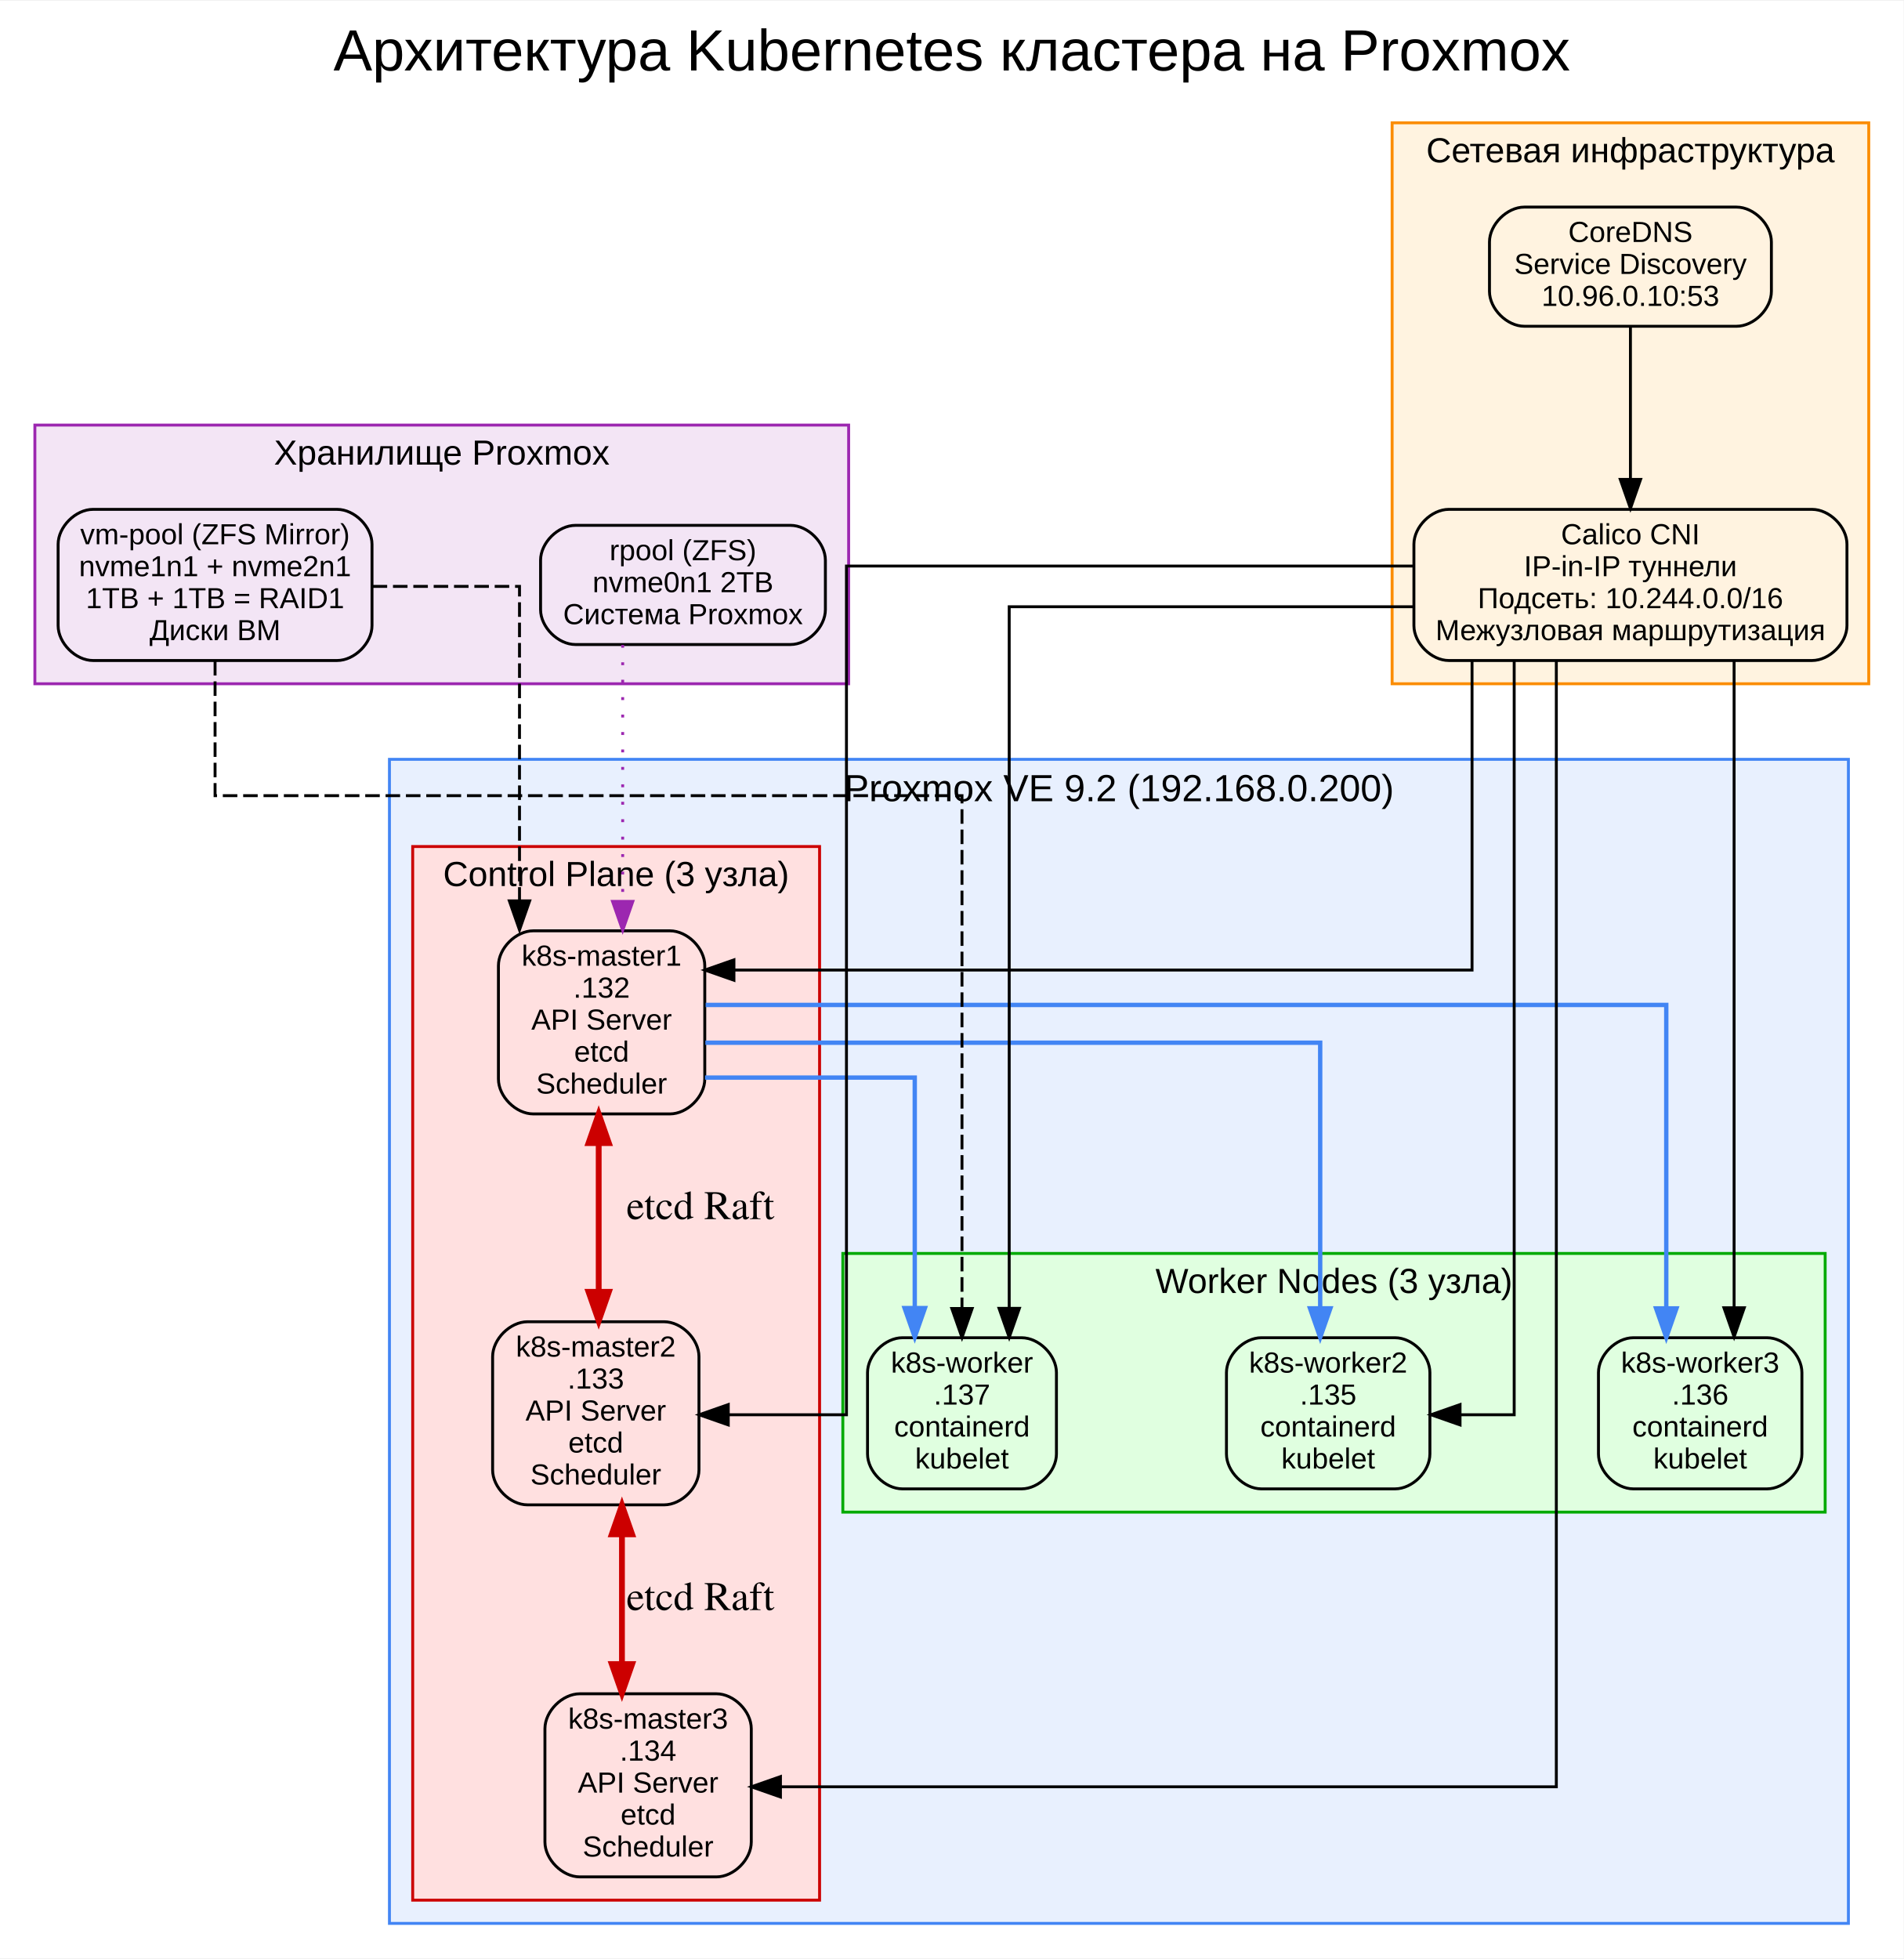
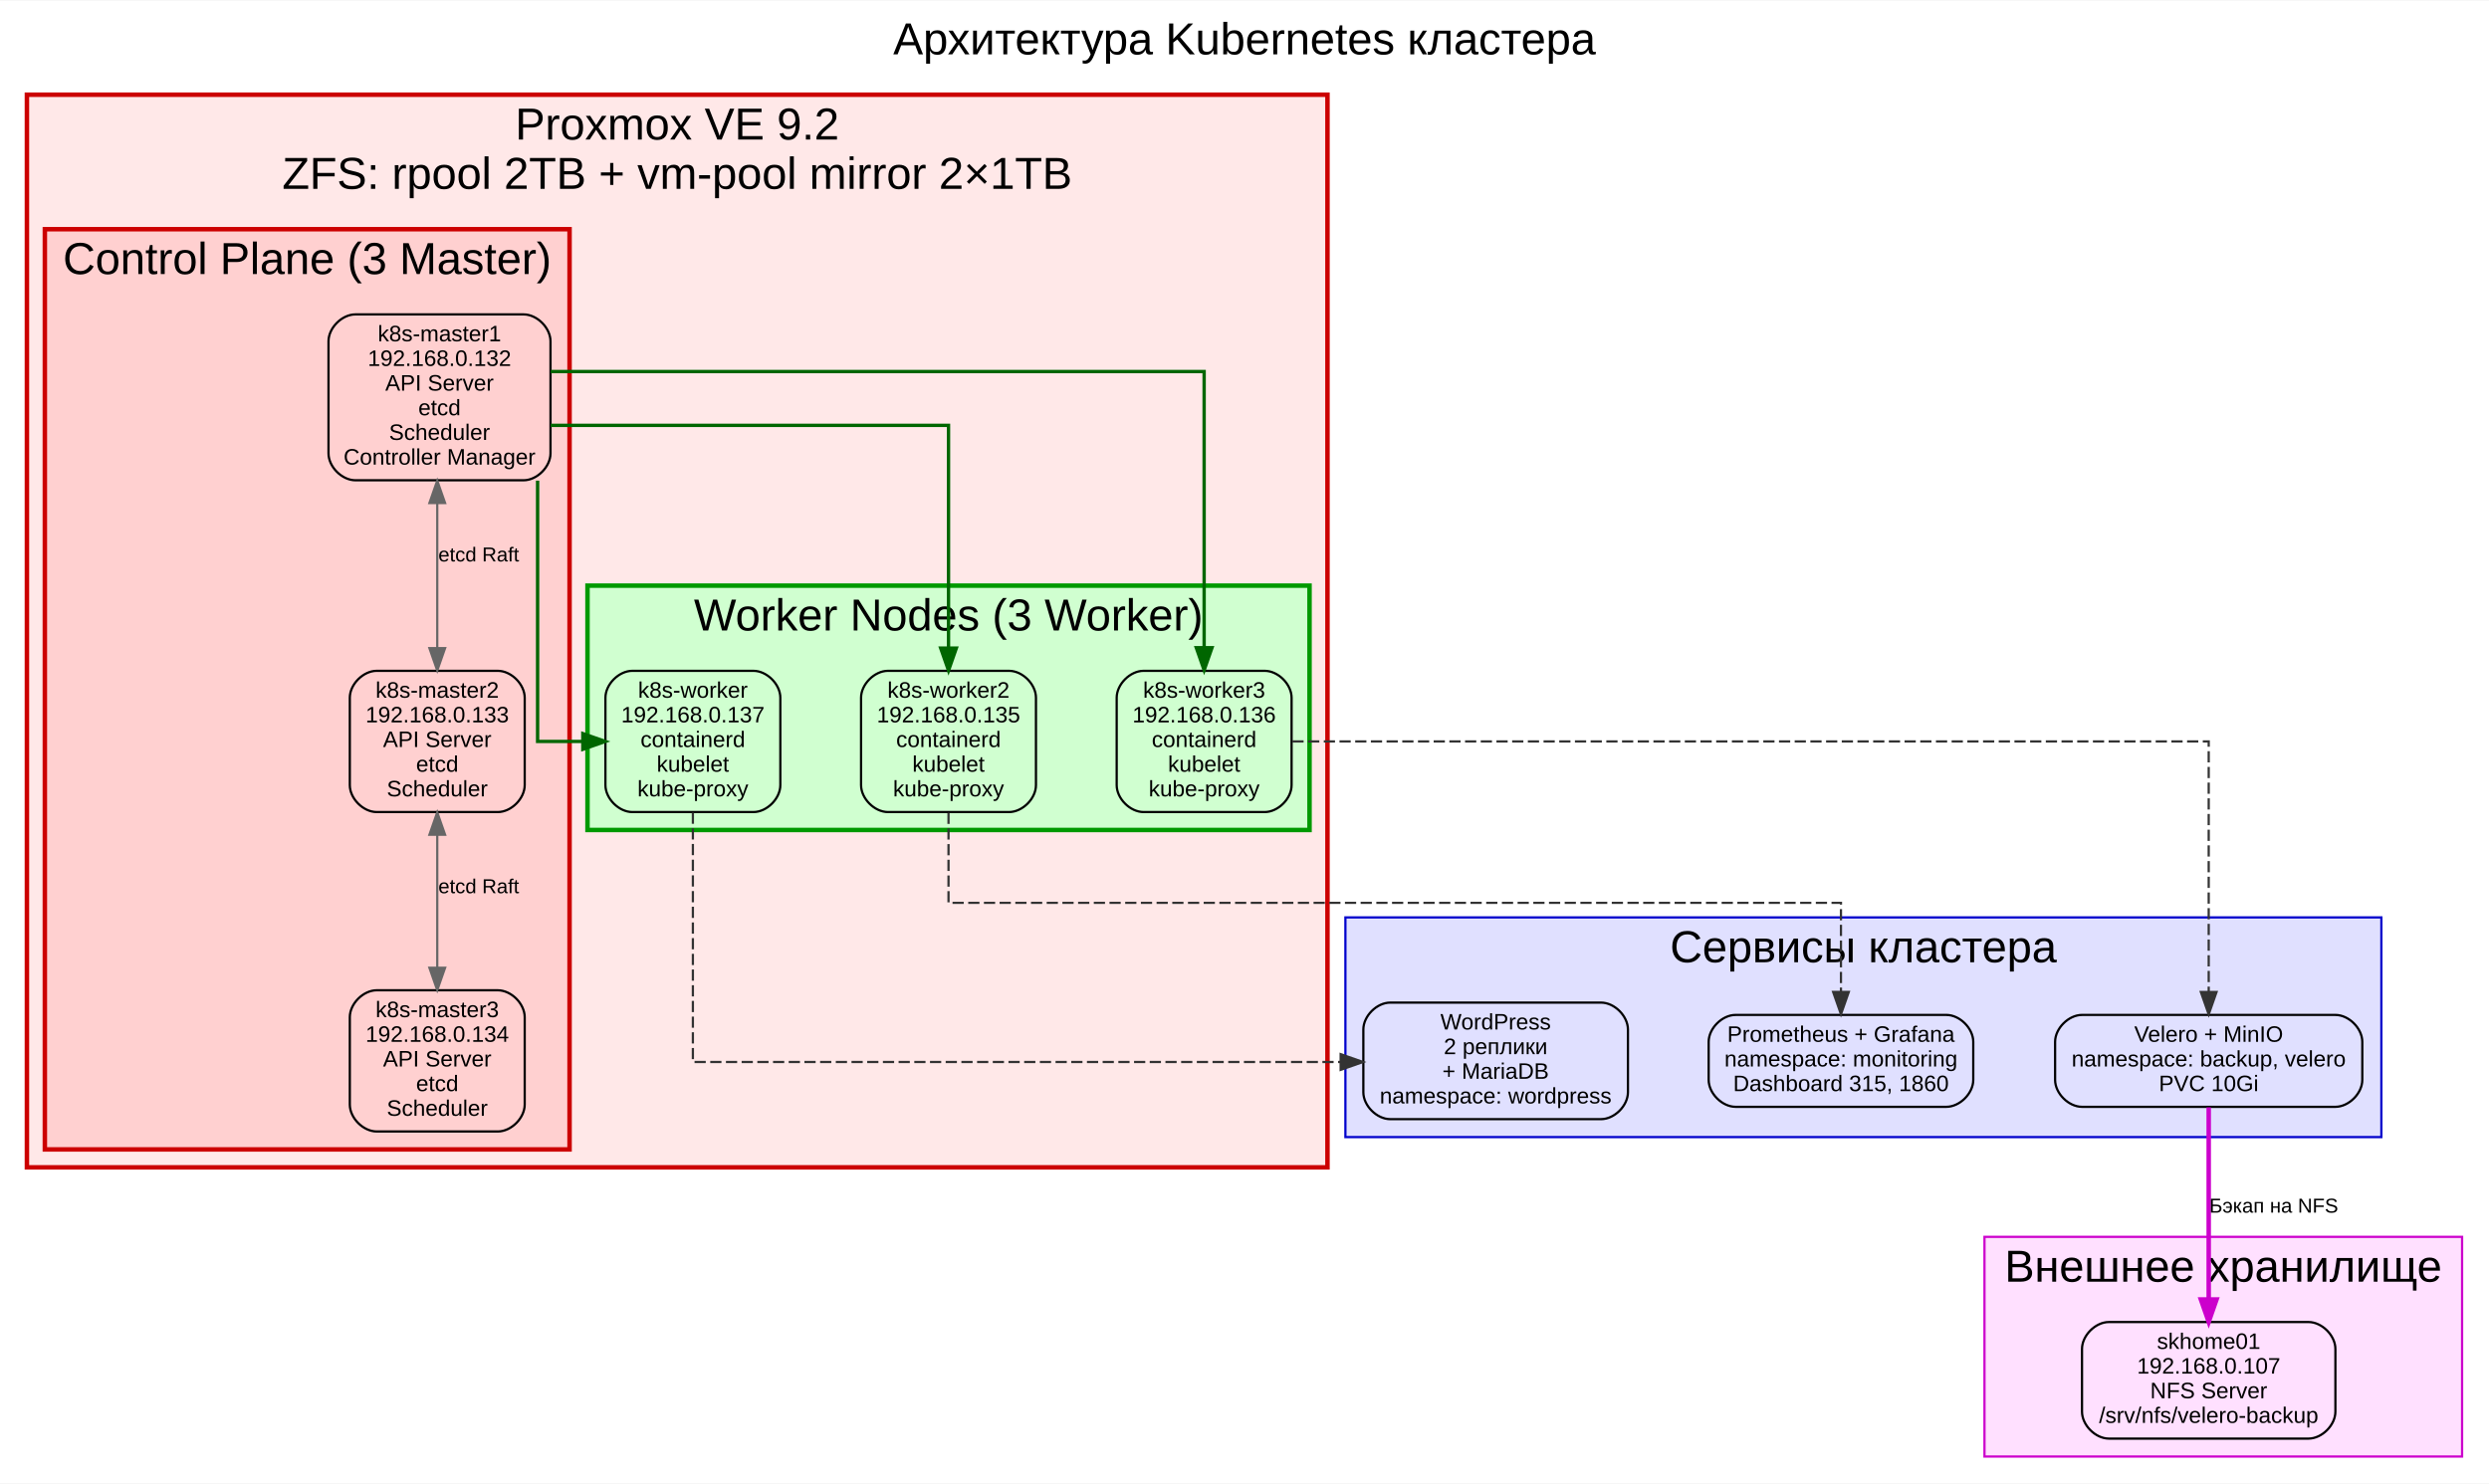
- <svg xmlns="http://www.w3.org/2000/svg" width="655pt" height="674pt" viewBox="0.00 0.00 655.00 673.50">
-   <g id="graph0" class="graph" transform="scale(1 1) rotate(0) translate(4 669.5)">
-     <polygon fill="white" stroke="transparent" points="-4,4 -4,-669.5 651,-669.5 651,4 -4,4" />
-     <text text-anchor="middle" x="323.5" y="-645.5" font-family="Arial" font-size="20.00">Архитектура Kubernetes кластера на Proxmox</text>
+ <svg xmlns="http://www.w3.org/2000/svg" width="1110pt" height="662pt" viewBox="0.00 0.00 1110.00 661.50">
+   <g id="graph0" class="graph" transform="scale(1 1) rotate(0) translate(4 657.5)">
+     <polygon fill="white" stroke="transparent" points="-4,4 -4,-657.5 1106,-657.5 1106,4 -4,4" />
+     <text text-anchor="middle" x="551" y="-633.5" font-family="Arial" font-size="20.00">Архитектура Kubernetes кластера</text>
    <g id="clust1" class="cluster">
-       <polygon fill="#e8f0fe" stroke="#4285f4" points="130,-8 130,-408.5 632,-408.5 632,-8 130,-8" />
-       <text text-anchor="middle" x="381" y="-394.1" font-family="Arial" font-size="13.00">Proxmox VE 9.2 (192.168.0.200)</text>
+       <polygon fill="#ffe8e8" stroke="#cc0000" stroke-width="2" points="8,-137 8,-615.5 588,-615.5 588,-137 8,-137" />
+       <text text-anchor="middle" x="298" y="-595.5" font-family="Arial" font-size="20.00">Proxmox VE 9.2</text>
+       <text text-anchor="middle" x="298" y="-573.5" font-family="Arial" font-size="20.00">ZFS: rpool 2TB + vm-pool mirror 2×1TB</text>
    </g>
    <g id="clust2" class="cluster">
-       <polygon fill="#ffe0e0" stroke="#cc0000" points="138,-16 138,-378.5 278,-378.5 278,-16 138,-16" />
-       <text text-anchor="middle" x="208" y="-364.9" font-family="Arial" font-size="12.00">Control Plane (3 узла)</text>
+       <polygon fill="#ffd0d0" stroke="#cc0000" stroke-width="2" points="16,-145 16,-555.5 250,-555.5 250,-145 16,-145" />
+       <text text-anchor="middle" x="133" y="-535.5" font-family="Arial" font-size="20.00">Control Plane (3 Master)</text>
    </g>
    <g id="clust3" class="cluster">
-       <polygon fill="#e0ffe0" stroke="#00aa00" points="286,-149.5 286,-238.5 624,-238.5 624,-149.5 286,-149.5" />
-       <text text-anchor="middle" x="455" y="-224.9" font-family="Arial" font-size="12.00">Worker Nodes (3 узла)</text>
+       <polygon fill="#d0ffd0" stroke="#009900" stroke-width="2" points="258,-287.5 258,-396.5 580,-396.5 580,-287.5 258,-287.5" />
+       <text text-anchor="middle" x="419" y="-376.5" font-family="Arial" font-size="20.00">Worker Nodes (3 Worker)</text>
    </g>
    <g id="clust4" class="cluster">
-       <polygon fill="#fff3e0" stroke="#fb8c00" points="475,-434.5 475,-627.5 639,-627.5 639,-434.5 475,-434.5" />
-       <text text-anchor="middle" x="557" y="-613.9" font-family="Arial" font-size="12.00">Сетевая инфраструктура</text>
+       <polygon fill="#e0e0ff" stroke="#0000cc" points="596,-150.5 596,-248.5 1058,-248.5 1058,-150.5 596,-150.5" />
+       <text text-anchor="middle" x="827" y="-228.5" font-family="Arial" font-size="20.00">Сервисы кластера</text>
    </g>
    <g id="clust5" class="cluster">
-       <polygon fill="#f3e5f5" stroke="#9c27b0" points="8,-434.5 8,-523.5 288,-523.5 288,-434.5 8,-434.5" />
-       <text text-anchor="middle" x="148" y="-509.9" font-family="Arial" font-size="12.00">Хранилище Proxmox</text>
+       <polygon fill="#ffe0ff" stroke="#cc00cc" points="881,-8 881,-106 1094,-106 1094,-8 881,-8" />
+       <text text-anchor="middle" x="987.5" y="-86" font-family="Arial" font-size="20.00">Внешнее хранилище</text>
    </g>
    <g id="node1" class="node">
-       <path fill="none" stroke="black" d="M226.5,-349.5C226.5,-349.5 179.5,-349.5 179.5,-349.5 173.5,-349.5 167.5,-343.5 167.5,-337.5 167.5,-337.5 167.5,-298.5 167.5,-298.5 167.5,-292.5 173.5,-286.5 179.5,-286.5 179.5,-286.5 226.5,-286.5 226.5,-286.5 232.5,-286.5 238.5,-292.5 238.5,-298.5 238.5,-298.5 238.5,-337.5 238.5,-337.5 238.5,-343.5 232.5,-349.5 226.5,-349.5" />
-       <text text-anchor="middle" x="203" y="-337.5" font-family="Arial" font-size="10.00">k8s-master1</text>
-       <text text-anchor="middle" x="203" y="-326.5" font-family="Arial" font-size="10.00">.132</text>
-       <text text-anchor="middle" x="203" y="-315.5" font-family="Arial" font-size="10.00">API Server</text>
-       <text text-anchor="middle" x="203" y="-304.5" font-family="Arial" font-size="10.00">etcd</text>
-       <text text-anchor="middle" x="203" y="-293.5" font-family="Arial" font-size="10.00">Scheduler</text>
+       <path fill="none" stroke="black" d="M229.5,-517.5C229.5,-517.5 154.5,-517.5 154.5,-517.5 148.5,-517.5 142.5,-511.5 142.5,-505.5 142.5,-505.5 142.5,-455.5 142.5,-455.5 142.5,-449.5 148.5,-443.5 154.5,-443.5 154.5,-443.5 229.5,-443.5 229.5,-443.5 235.5,-443.5 241.5,-449.5 241.5,-455.5 241.5,-455.5 241.5,-505.5 241.5,-505.5 241.5,-511.5 235.5,-517.5 229.5,-517.5" />
+       <text text-anchor="middle" x="192" y="-505.5" font-family="Arial" font-size="10.00">k8s-master1</text>
+       <text text-anchor="middle" x="192" y="-494.5" font-family="Arial" font-size="10.00">192.168.0.132</text>
+       <text text-anchor="middle" x="192" y="-483.5" font-family="Arial" font-size="10.00">API Server</text>
+       <text text-anchor="middle" x="192" y="-472.5" font-family="Arial" font-size="10.00">etcd</text>
+       <text text-anchor="middle" x="192" y="-461.5" font-family="Arial" font-size="10.00">Scheduler</text>
+       <text text-anchor="middle" x="192" y="-450.5" font-family="Arial" font-size="10.00">Controller Manager</text>
    </g>
    <g id="node2" class="node">
-       <path fill="none" stroke="black" d="M224.5,-215C224.5,-215 177.5,-215 177.5,-215 171.5,-215 165.5,-209 165.5,-203 165.5,-203 165.5,-164 165.5,-164 165.5,-158 171.5,-152 177.5,-152 177.5,-152 224.5,-152 224.5,-152 230.5,-152 236.5,-158 236.5,-164 236.5,-164 236.5,-203 236.5,-203 236.5,-209 230.5,-215 224.5,-215" />
-       <text text-anchor="middle" x="201" y="-203" font-family="Arial" font-size="10.00">k8s-master2</text>
-       <text text-anchor="middle" x="201" y="-192" font-family="Arial" font-size="10.00">.133</text>
-       <text text-anchor="middle" x="201" y="-181" font-family="Arial" font-size="10.00">API Server</text>
-       <text text-anchor="middle" x="201" y="-170" font-family="Arial" font-size="10.00">etcd</text>
-       <text text-anchor="middle" x="201" y="-159" font-family="Arial" font-size="10.00">Scheduler</text>
+       <path fill="none" stroke="black" d="M218,-358.5C218,-358.5 164,-358.5 164,-358.5 158,-358.5 152,-352.5 152,-346.5 152,-346.5 152,-307.5 152,-307.5 152,-301.5 158,-295.5 164,-295.5 164,-295.5 218,-295.5 218,-295.5 224,-295.5 230,-301.5 230,-307.5 230,-307.5 230,-346.5 230,-346.5 230,-352.5 224,-358.5 218,-358.5" />
+       <text text-anchor="middle" x="191" y="-346.5" font-family="Arial" font-size="10.00">k8s-master2</text>
+       <text text-anchor="middle" x="191" y="-335.5" font-family="Arial" font-size="10.00">192.168.0.133</text>
+       <text text-anchor="middle" x="191" y="-324.5" font-family="Arial" font-size="10.00">API Server</text>
+       <text text-anchor="middle" x="191" y="-313.5" font-family="Arial" font-size="10.00">etcd</text>
+       <text text-anchor="middle" x="191" y="-302.5" font-family="Arial" font-size="10.00">Scheduler</text>
    </g>
    <g id="edge1" class="edge">
-       <path fill="none" stroke="#cc0000" stroke-width="2" d="M202,-276.47C202,-276.47 202,-225.3 202,-225.3" />
-       <polygon fill="#cc0000" stroke="#cc0000" stroke-width="2" points="205.5,-225.3 202,-215.3 198.5,-225.3 205.5,-225.3" />
-       <polygon fill="#cc0000" stroke="#cc0000" stroke-width="2" points="198.5,-276.47 202,-286.47 205.5,-276.47 198.5,-276.47" />
-       <text text-anchor="middle" x="237" y="-250.3" font-family="Times,serif" font-size="14.00">etcd Raft</text>
+       <path fill="none" stroke="#666666" d="M191,-433.34C191,-433.34 191,-368.63 191,-368.63" />
+       <polygon fill="#666666" stroke="#666666" points="194.5,-368.63 191,-358.63 187.5,-368.63 194.5,-368.63" />
+       <polygon fill="#666666" stroke="#666666" points="187.5,-433.34 191,-443.34 194.5,-433.34 187.5,-433.34" />
+       <text text-anchor="middle" x="209.5" y="-407.3" font-family="Arial" font-size="9.00">etcd Raft</text>
    </g>
    <g id="node4" class="node">
-       <path fill="none" stroke="black" d="M347.5,-209.5C347.5,-209.5 306.5,-209.5 306.5,-209.5 300.5,-209.5 294.5,-203.5 294.5,-197.5 294.5,-197.5 294.5,-169.5 294.5,-169.5 294.5,-163.5 300.5,-157.5 306.5,-157.5 306.5,-157.5 347.5,-157.5 347.5,-157.5 353.5,-157.5 359.5,-163.5 359.5,-169.5 359.5,-169.5 359.5,-197.5 359.5,-197.5 359.5,-203.5 353.5,-209.5 347.5,-209.5" />
-       <text text-anchor="middle" x="327" y="-197.5" font-family="Arial" font-size="10.00">k8s-worker</text>
-       <text text-anchor="middle" x="327" y="-186.5" font-family="Arial" font-size="10.00">.137</text>
-       <text text-anchor="middle" x="327" y="-175.5" font-family="Arial" font-size="10.00">containerd</text>
-       <text text-anchor="middle" x="327" y="-164.5" font-family="Arial" font-size="10.00">kubelet</text>
+       <path fill="none" stroke="black" d="M332,-358.5C332,-358.5 278,-358.5 278,-358.5 272,-358.5 266,-352.5 266,-346.5 266,-346.5 266,-307.5 266,-307.5 266,-301.5 272,-295.5 278,-295.5 278,-295.5 332,-295.5 332,-295.5 338,-295.5 344,-301.5 344,-307.5 344,-307.5 344,-346.5 344,-346.5 344,-352.5 338,-358.5 332,-358.5" />
+       <text text-anchor="middle" x="305" y="-346.5" font-family="Arial" font-size="10.00">k8s-worker</text>
+       <text text-anchor="middle" x="305" y="-335.5" font-family="Arial" font-size="10.00">192.168.0.137</text>
+       <text text-anchor="middle" x="305" y="-324.5" font-family="Arial" font-size="10.00">containerd</text>
+       <text text-anchor="middle" x="305" y="-313.5" font-family="Arial" font-size="10.00">kubelet</text>
+       <text text-anchor="middle" x="305" y="-302.5" font-family="Arial" font-size="10.00">kube-proxy</text>
    </g>
    <g id="edge3" class="edge">
-       <path fill="none" stroke="#4285f4" stroke-width="1.5" d="M238.58,-299C269.97,-299 310.75,-299 310.75,-299 310.75,-299 310.75,-219.71 310.75,-219.71" />
-       <polygon fill="#4285f4" stroke="#4285f4" stroke-width="1.5" points="314.25,-219.71 310.75,-209.71 307.25,-219.71 314.25,-219.71" />
+       <path fill="none" stroke="#006600" stroke-width="1.5" d="M235.75,-443.34C235.75,-397.91 235.75,-327 235.75,-327 235.75,-327 255.92,-327 255.92,-327" />
+       <polygon fill="#006600" stroke="#006600" stroke-width="1.5" points="255.92,-330.5 265.92,-327 255.92,-323.5 255.92,-330.5" />
    </g>
    <g id="node5" class="node">
-       <path fill="none" stroke="black" d="M476,-209.5C476,-209.5 430,-209.5 430,-209.5 424,-209.5 418,-203.5 418,-197.5 418,-197.5 418,-169.5 418,-169.5 418,-163.5 424,-157.5 430,-157.5 430,-157.5 476,-157.5 476,-157.5 482,-157.5 488,-163.5 488,-169.5 488,-169.5 488,-197.5 488,-197.5 488,-203.5 482,-209.5 476,-209.5" />
-       <text text-anchor="middle" x="453" y="-197.5" font-family="Arial" font-size="10.00">k8s-worker2</text>
-       <text text-anchor="middle" x="453" y="-186.5" font-family="Arial" font-size="10.00">.135</text>
-       <text text-anchor="middle" x="453" y="-175.5" font-family="Arial" font-size="10.00">containerd</text>
-       <text text-anchor="middle" x="453" y="-164.5" font-family="Arial" font-size="10.00">kubelet</text>
+       <path fill="none" stroke="black" d="M446,-358.5C446,-358.5 392,-358.5 392,-358.5 386,-358.5 380,-352.5 380,-346.5 380,-346.5 380,-307.5 380,-307.5 380,-301.5 386,-295.5 392,-295.5 392,-295.5 446,-295.5 446,-295.5 452,-295.5 458,-301.5 458,-307.5 458,-307.5 458,-346.5 458,-346.5 458,-352.5 452,-358.5 446,-358.5" />
+       <text text-anchor="middle" x="419" y="-346.5" font-family="Arial" font-size="10.00">k8s-worker2</text>
+       <text text-anchor="middle" x="419" y="-335.5" font-family="Arial" font-size="10.00">192.168.0.135</text>
+       <text text-anchor="middle" x="419" y="-324.5" font-family="Arial" font-size="10.00">containerd</text>
+       <text text-anchor="middle" x="419" y="-313.5" font-family="Arial" font-size="10.00">kubelet</text>
+       <text text-anchor="middle" x="419" y="-302.5" font-family="Arial" font-size="10.00">kube-proxy</text>
    </g>
    <g id="edge4" class="edge">
-       <path fill="none" stroke="#4285f4" stroke-width="1.5" d="M238.69,-311C307.16,-311 450.25,-311 450.25,-311 450.25,-311 450.25,-219.61 450.25,-219.61" />
-       <polygon fill="#4285f4" stroke="#4285f4" stroke-width="1.5" points="453.75,-219.61 450.25,-209.61 446.75,-219.61 453.75,-219.61" />
+       <path fill="none" stroke="#006600" stroke-width="1.5" d="M241.54,-468C308.33,-468 419,-468 419,-468 419,-468 419,-368.64 419,-368.64" />
+       <polygon fill="#006600" stroke="#006600" stroke-width="1.5" points="422.5,-368.64 419,-358.64 415.5,-368.64 422.5,-368.64" />
    </g>
    <g id="node6" class="node">
-       <path fill="none" stroke="black" d="M604,-209.5C604,-209.5 558,-209.5 558,-209.5 552,-209.5 546,-203.5 546,-197.5 546,-197.5 546,-169.5 546,-169.5 546,-163.5 552,-157.5 558,-157.5 558,-157.5 604,-157.5 604,-157.5 610,-157.5 616,-163.5 616,-169.5 616,-169.5 616,-197.5 616,-197.5 616,-203.5 610,-209.5 604,-209.5" />
-       <text text-anchor="middle" x="581" y="-197.5" font-family="Arial" font-size="10.00">k8s-worker3</text>
-       <text text-anchor="middle" x="581" y="-186.5" font-family="Arial" font-size="10.00">.136</text>
-       <text text-anchor="middle" x="581" y="-175.5" font-family="Arial" font-size="10.00">containerd</text>
-       <text text-anchor="middle" x="581" y="-164.5" font-family="Arial" font-size="10.00">kubelet</text>
+       <path fill="none" stroke="black" d="M560,-358.5C560,-358.5 506,-358.5 506,-358.5 500,-358.5 494,-352.5 494,-346.5 494,-346.5 494,-307.5 494,-307.5 494,-301.5 500,-295.5 506,-295.5 506,-295.5 560,-295.5 560,-295.5 566,-295.5 572,-301.5 572,-307.5 572,-307.5 572,-346.5 572,-346.5 572,-352.5 566,-358.5 560,-358.5" />
+       <text text-anchor="middle" x="533" y="-346.5" font-family="Arial" font-size="10.00">k8s-worker3</text>
+       <text text-anchor="middle" x="533" y="-335.5" font-family="Arial" font-size="10.00">192.168.0.136</text>
+       <text text-anchor="middle" x="533" y="-324.5" font-family="Arial" font-size="10.00">containerd</text>
+       <text text-anchor="middle" x="533" y="-313.5" font-family="Arial" font-size="10.00">kubelet</text>
+       <text text-anchor="middle" x="533" y="-302.5" font-family="Arial" font-size="10.00">kube-proxy</text>
    </g>
    <g id="edge5" class="edge">
-       <path fill="none" stroke="#4285f4" stroke-width="1.5" d="M238.79,-324C330.97,-324 569.33,-324 569.33,-324 569.33,-324 569.33,-219.6 569.33,-219.6" />
-       <polygon fill="#4285f4" stroke="#4285f4" stroke-width="1.5" points="572.83,-219.6 569.33,-209.6 565.83,-219.6 572.83,-219.6" />
+       <path fill="none" stroke="#006600" stroke-width="1.5" d="M241.58,-492C336.16,-492 533,-492 533,-492 533,-492 533,-368.81 533,-368.81" />
+       <polygon fill="#006600" stroke="#006600" stroke-width="1.5" points="536.5,-368.81 533,-358.81 529.5,-368.81 536.5,-368.81" />
    </g>
    <g id="node3" class="node">
-       <path fill="none" stroke="black" d="M242.5,-87C242.5,-87 195.5,-87 195.5,-87 189.5,-87 183.5,-81 183.5,-75 183.5,-75 183.5,-36 183.5,-36 183.5,-30 189.5,-24 195.5,-24 195.5,-24 242.5,-24 242.5,-24 248.5,-24 254.5,-30 254.5,-36 254.5,-36 254.5,-75 254.5,-75 254.5,-81 248.5,-87 242.5,-87" />
-       <text text-anchor="middle" x="219" y="-75" font-family="Arial" font-size="10.00">k8s-master3</text>
-       <text text-anchor="middle" x="219" y="-64" font-family="Arial" font-size="10.00">.134</text>
-       <text text-anchor="middle" x="219" y="-53" font-family="Arial" font-size="10.00">API Server</text>
-       <text text-anchor="middle" x="219" y="-42" font-family="Arial" font-size="10.00">etcd</text>
-       <text text-anchor="middle" x="219" y="-31" font-family="Arial" font-size="10.00">Scheduler</text>
+       <path fill="none" stroke="black" d="M218,-216C218,-216 164,-216 164,-216 158,-216 152,-210 152,-204 152,-204 152,-165 152,-165 152,-159 158,-153 164,-153 164,-153 218,-153 218,-153 224,-153 230,-159 230,-165 230,-165 230,-204 230,-204 230,-210 224,-216 218,-216" />
+       <text text-anchor="middle" x="191" y="-204" font-family="Arial" font-size="10.00">k8s-master3</text>
+       <text text-anchor="middle" x="191" y="-193" font-family="Arial" font-size="10.00">192.168.0.134</text>
+       <text text-anchor="middle" x="191" y="-182" font-family="Arial" font-size="10.00">API Server</text>
+       <text text-anchor="middle" x="191" y="-171" font-family="Arial" font-size="10.00">etcd</text>
+       <text text-anchor="middle" x="191" y="-160" font-family="Arial" font-size="10.00">Scheduler</text>
    </g>
    <g id="edge2" class="edge">
-       <path fill="none" stroke="#cc0000" stroke-width="2" d="M210,-141.86C210,-141.86 210,-97.22 210,-97.22" />
-       <polygon fill="#cc0000" stroke="#cc0000" stroke-width="2" points="213.5,-97.22 210,-87.22 206.5,-97.22 213.5,-97.22" />
-       <polygon fill="#cc0000" stroke="#cc0000" stroke-width="2" points="206.5,-141.86 210,-151.86 213.5,-141.86 206.5,-141.86" />
-       <text text-anchor="middle" x="237" y="-115.8" font-family="Times,serif" font-size="14.00">etcd Raft</text>
+       <path fill="none" stroke="#666666" d="M191,-285.37C191,-285.37 191,-226.04 191,-226.04" />
+       <polygon fill="#666666" stroke="#666666" points="194.5,-226.04 191,-216.04 187.5,-226.04 194.5,-226.04" />
+       <polygon fill="#666666" stroke="#666666" points="187.5,-285.37 191,-295.37 194.5,-285.37 187.5,-285.37" />
+       <text text-anchor="middle" x="209.5" y="-259.3" font-family="Arial" font-size="9.00">etcd Raft</text>
    </g>
    <g id="node7" class="node">
-       <path fill="none" stroke="black" d="M619.5,-494.5C619.5,-494.5 494.5,-494.5 494.5,-494.5 488.5,-494.5 482.5,-488.5 482.5,-482.5 482.5,-482.5 482.5,-454.5 482.5,-454.5 482.5,-448.5 488.5,-442.5 494.5,-442.5 494.5,-442.5 619.5,-442.5 619.5,-442.5 625.5,-442.5 631.5,-448.5 631.5,-454.5 631.5,-454.5 631.5,-482.5 631.5,-482.5 631.5,-488.5 625.5,-494.5 619.5,-494.5" />
-       <text text-anchor="middle" x="557" y="-482.5" font-family="Arial" font-size="10.00">Calico CNI</text>
-       <text text-anchor="middle" x="557" y="-471.5" font-family="Arial" font-size="10.00">IP-in-IP туннели</text>
-       <text text-anchor="middle" x="557" y="-460.5" font-family="Arial" font-size="10.00">Подсеть: 10.244.0.0/16</text>
-       <text text-anchor="middle" x="557" y="-449.5" font-family="Arial" font-size="10.00">Межузловая маршрутизация</text>
+       <path fill="none" stroke="black" d="M710,-210.5C710,-210.5 616,-210.5 616,-210.5 610,-210.5 604,-204.5 604,-198.5 604,-198.5 604,-170.5 604,-170.5 604,-164.5 610,-158.5 616,-158.5 616,-158.5 710,-158.5 710,-158.5 716,-158.5 722,-164.5 722,-170.5 722,-170.5 722,-198.5 722,-198.5 722,-204.5 716,-210.5 710,-210.5" />
+       <text text-anchor="middle" x="663" y="-198.5" font-family="Arial" font-size="10.00">WordPress</text>
+       <text text-anchor="middle" x="663" y="-187.5" font-family="Arial" font-size="10.00">2 реплики</text>
+       <text text-anchor="middle" x="663" y="-176.5" font-family="Arial" font-size="10.00">+ MariaDB</text>
+       <text text-anchor="middle" x="663" y="-165.5" font-family="Arial" font-size="10.00">namespace: wordpress</text>
+     </g>
+     <g id="edge6" class="edge">
+       <path fill="none" stroke="#333333" stroke-dasharray="5,2" d="M305,-295.26C305,-253.13 305,-184 305,-184 305,-184 593.88,-184 593.88,-184" />
+       <polygon fill="#333333" stroke="#333333" points="593.88,-187.5 603.88,-184 593.88,-180.5 593.88,-187.5" />
+     </g>
+     <g id="node8" class="node">
+       <path fill="none" stroke="black" d="M864,-205C864,-205 770,-205 770,-205 764,-205 758,-199 758,-193 758,-193 758,-176 758,-176 758,-170 764,-164 770,-164 770,-164 864,-164 864,-164 870,-164 876,-170 876,-176 876,-176 876,-193 876,-193 876,-199 870,-205 864,-205" />
+       <text text-anchor="middle" x="817" y="-193" font-family="Arial" font-size="10.00">Prometheus + Grafana</text>
+       <text text-anchor="middle" x="817" y="-182" font-family="Arial" font-size="10.00">namespace: monitoring</text>
+       <text text-anchor="middle" x="817" y="-171" font-family="Arial" font-size="10.00">Dashboard 315, 1860</text>
+     </g>
+     <g id="edge7" class="edge">
+       <path fill="none" stroke="#333333" stroke-dasharray="5,2" d="M419,-295.21C419,-275.92 419,-255 419,-255 419,-255 817,-255 817,-255 817,-255 817,-215.27 817,-215.27" />
+       <polygon fill="#333333" stroke="#333333" points="820.5,-215.27 817,-205.27 813.5,-215.27 820.5,-215.27" />
+     </g>
+     <g id="node9" class="node">
+       <path fill="none" stroke="black" d="M1037.5,-205C1037.5,-205 924.5,-205 924.5,-205 918.5,-205 912.5,-199 912.5,-193 912.5,-193 912.5,-176 912.5,-176 912.5,-170 918.5,-164 924.5,-164 924.5,-164 1037.5,-164 1037.5,-164 1043.5,-164 1049.5,-170 1049.5,-176 1049.5,-176 1049.5,-193 1049.5,-193 1049.5,-199 1043.5,-205 1037.5,-205" />
+       <text text-anchor="middle" x="981" y="-193" font-family="Arial" font-size="10.00">Velero + MinIO</text>
+       <text text-anchor="middle" x="981" y="-182" font-family="Arial" font-size="10.00">namespace: backup, velero</text>
+       <text text-anchor="middle" x="981" y="-171" font-family="Arial" font-size="10.00">PVC 10Gi</text>
+     </g>
+     <g id="edge8" class="edge">
+       <path fill="none" stroke="#333333" stroke-dasharray="5,2" d="M572.36,-327C681.68,-327 981,-327 981,-327 981,-327 981,-215.22 981,-215.22" />
+       <polygon fill="#333333" stroke="#333333" points="984.5,-215.22 981,-205.22 977.5,-215.22 984.5,-215.22" />
+     </g>
+     <g id="node10" class="node">
+       <path fill="none" stroke="black" d="M1025.5,-68C1025.5,-68 936.5,-68 936.5,-68 930.5,-68 924.5,-62 924.5,-56 924.5,-56 924.5,-28 924.5,-28 924.5,-22 930.5,-16 936.5,-16 936.5,-16 1025.5,-16 1025.5,-16 1031.5,-16 1037.5,-22 1037.5,-28 1037.5,-28 1037.5,-56 1037.5,-56 1037.5,-62 1031.5,-68 1025.5,-68" />
+       <text text-anchor="middle" x="981" y="-56" font-family="Arial" font-size="10.00">skhome01</text>
+       <text text-anchor="middle" x="981" y="-45" font-family="Arial" font-size="10.00">192.168.0.107</text>
+       <text text-anchor="middle" x="981" y="-34" font-family="Arial" font-size="10.00">NFS Server</text>
+       <text text-anchor="middle" x="981" y="-23" font-family="Arial" font-size="10.00">/srv/nfs/velero-backup</text>
    </g>
    <g id="edge9" class="edge">
-       <path fill="none" stroke="black" d="M502.5,-442.32C502.5,-403.71 502.5,-336 502.5,-336 502.5,-336 248.53,-336 248.53,-336" />
-       <polygon fill="black" stroke="black" points="248.53,-332.5 238.53,-336 248.53,-339.5 248.53,-332.5" />
-     </g>
-     <g id="edge10" class="edge">
-       <path fill="none" stroke="black" d="M482.22,-475C402.39,-475 287.25,-475 287.25,-475 287.25,-475 287.25,-183 287.25,-183 287.25,-183 246.58,-183 246.58,-183" />
-       <polygon fill="black" stroke="black" points="246.58,-179.5 236.58,-183 246.58,-186.5 246.58,-179.5" />
-     </g>
-     <g id="edge11" class="edge">
-       <path fill="none" stroke="black" d="M531.5,-442.32C531.5,-351.42 531.5,-55 531.5,-55 531.5,-55 264.54,-55 264.54,-55" />
-       <polygon fill="black" stroke="black" points="264.54,-51.5 254.54,-55 264.54,-58.5 264.54,-51.5" />
-     </g>
-     <g id="edge6" class="edge">
-       <path fill="none" stroke="black" d="M482.24,-461C420.6,-461 343.25,-461 343.25,-461 343.25,-461 343.25,-219.61 343.25,-219.61" />
-       <polygon fill="black" stroke="black" points="346.75,-219.61 343.25,-209.61 339.75,-219.61 346.75,-219.61" />
-     </g>
-     <g id="edge7" class="edge">
-       <path fill="none" stroke="black" d="M517,-442.41C517,-371.93 517,-183 517,-183 517,-183 498.37,-183 498.37,-183" />
-       <polygon fill="black" stroke="black" points="498.37,-179.5 488.37,-183 498.37,-186.5 498.37,-179.5" />
-     </g>
-     <g id="edge8" class="edge">
-       <path fill="none" stroke="black" d="M592.67,-442.45C592.67,-442.45 592.67,-219.8 592.67,-219.8" />
-       <polygon fill="black" stroke="black" points="596.17,-219.8 592.67,-209.8 589.17,-219.8 596.17,-219.8" />
-     </g>
-     <g id="node8" class="node">
-       <path fill="none" stroke="black" d="M593.5,-598.5C593.5,-598.5 520.5,-598.5 520.5,-598.5 514.5,-598.5 508.5,-592.5 508.5,-586.5 508.5,-586.5 508.5,-569.5 508.5,-569.5 508.5,-563.5 514.5,-557.5 520.5,-557.5 520.5,-557.5 593.5,-557.5 593.5,-557.5 599.5,-557.5 605.5,-563.5 605.5,-569.5 605.5,-569.5 605.5,-586.5 605.5,-586.5 605.5,-592.5 599.5,-598.5 593.5,-598.5" />
-       <text text-anchor="middle" x="557" y="-586.5" font-family="Arial" font-size="10.00">CoreDNS</text>
-       <text text-anchor="middle" x="557" y="-575.5" font-family="Arial" font-size="10.00">Service Discovery</text>
-       <text text-anchor="middle" x="557" y="-564.5" font-family="Arial" font-size="10.00">10.96.0.10:53</text>
-     </g>
-     <g id="edge12" class="edge">
-       <path fill="none" stroke="black" d="M557,-557.4C557,-557.4 557,-504.82 557,-504.82" />
-       <polygon fill="black" stroke="black" points="560.5,-504.82 557,-494.82 553.5,-504.82 560.5,-504.82" />
-     </g>
-     <g id="node9" class="node">
-       <path fill="none" stroke="black" d="M268,-489C268,-489 194,-489 194,-489 188,-489 182,-483 182,-477 182,-477 182,-460 182,-460 182,-454 188,-448 194,-448 194,-448 268,-448 268,-448 274,-448 280,-454 280,-460 280,-460 280,-477 280,-477 280,-483 274,-489 268,-489" />
-       <text text-anchor="middle" x="231" y="-477" font-family="Arial" font-size="10.00">rpool (ZFS)</text>
-       <text text-anchor="middle" x="231" y="-466" font-family="Arial" font-size="10.00">nvme0n1 2TB</text>
-       <text text-anchor="middle" x="231" y="-455" font-family="Arial" font-size="10.00">Система Proxmox</text>
-     </g>
-     <g id="edge15" class="edge">
-       <path fill="none" stroke="#9c27b0" stroke-dasharray="1,5" d="M210.25,-447.89C210.25,-447.89 210.25,-359.63 210.25,-359.63" />
-       <polygon fill="#9c27b0" stroke="#9c27b0" points="213.75,-359.63 210.25,-349.63 206.75,-359.63 213.75,-359.63" />
-     </g>
-     <g id="node10" class="node">
-       <path fill="none" stroke="black" d="M112,-494.5C112,-494.5 28,-494.5 28,-494.5 22,-494.5 16,-488.5 16,-482.5 16,-482.5 16,-454.5 16,-454.5 16,-448.5 22,-442.5 28,-442.5 28,-442.5 112,-442.5 112,-442.5 118,-442.5 124,-448.5 124,-454.5 124,-454.5 124,-482.5 124,-482.5 124,-488.5 118,-494.5 112,-494.5" />
-       <text text-anchor="middle" x="70" y="-482.5" font-family="Arial" font-size="10.00">vm-pool (ZFS Mirror)</text>
-       <text text-anchor="middle" x="70" y="-471.5" font-family="Arial" font-size="10.00">nvme1n1 + nvme2n1</text>
-       <text text-anchor="middle" x="70" y="-460.5" font-family="Arial" font-size="10.00">1TB + 1TB = RAID1</text>
-       <text text-anchor="middle" x="70" y="-449.5" font-family="Arial" font-size="10.00">Диски ВМ</text>
-     </g>
-     <g id="edge13" class="edge">
-       <path fill="none" stroke="black" stroke-dasharray="5,2" d="M124.22,-468C149.78,-468 174.75,-468 174.75,-468 174.75,-468 174.75,-359.81 174.75,-359.81" />
-       <polygon fill="black" stroke="black" points="178.25,-359.81 174.75,-349.81 171.25,-359.81 178.25,-359.81" />
-     </g>
-     <g id="edge14" class="edge">
-       <path fill="none" stroke="black" stroke-dasharray="5,2" d="M70,-442.33C70,-421.56 70,-396 70,-396 70,-396 327,-396 327,-396 327,-396 327,-219.56 327,-219.56" />
-       <polygon fill="black" stroke="black" points="330.5,-219.56 327,-209.56 323.5,-219.56 330.5,-219.56" />
+       <path fill="none" stroke="#cc00cc" stroke-width="2" d="M981,-163.78C981,-163.78 981,-78.07 981,-78.07" />
+       <polygon fill="#cc00cc" stroke="#cc00cc" stroke-width="2" points="984.5,-78.07 981,-68.07 977.5,-78.07 984.5,-78.07" />
+       <text text-anchor="middle" x="1010" y="-116.8" font-family="Arial" font-size="9.00">Бэкап на NFS</text>
    </g>
  </g>
</svg>
